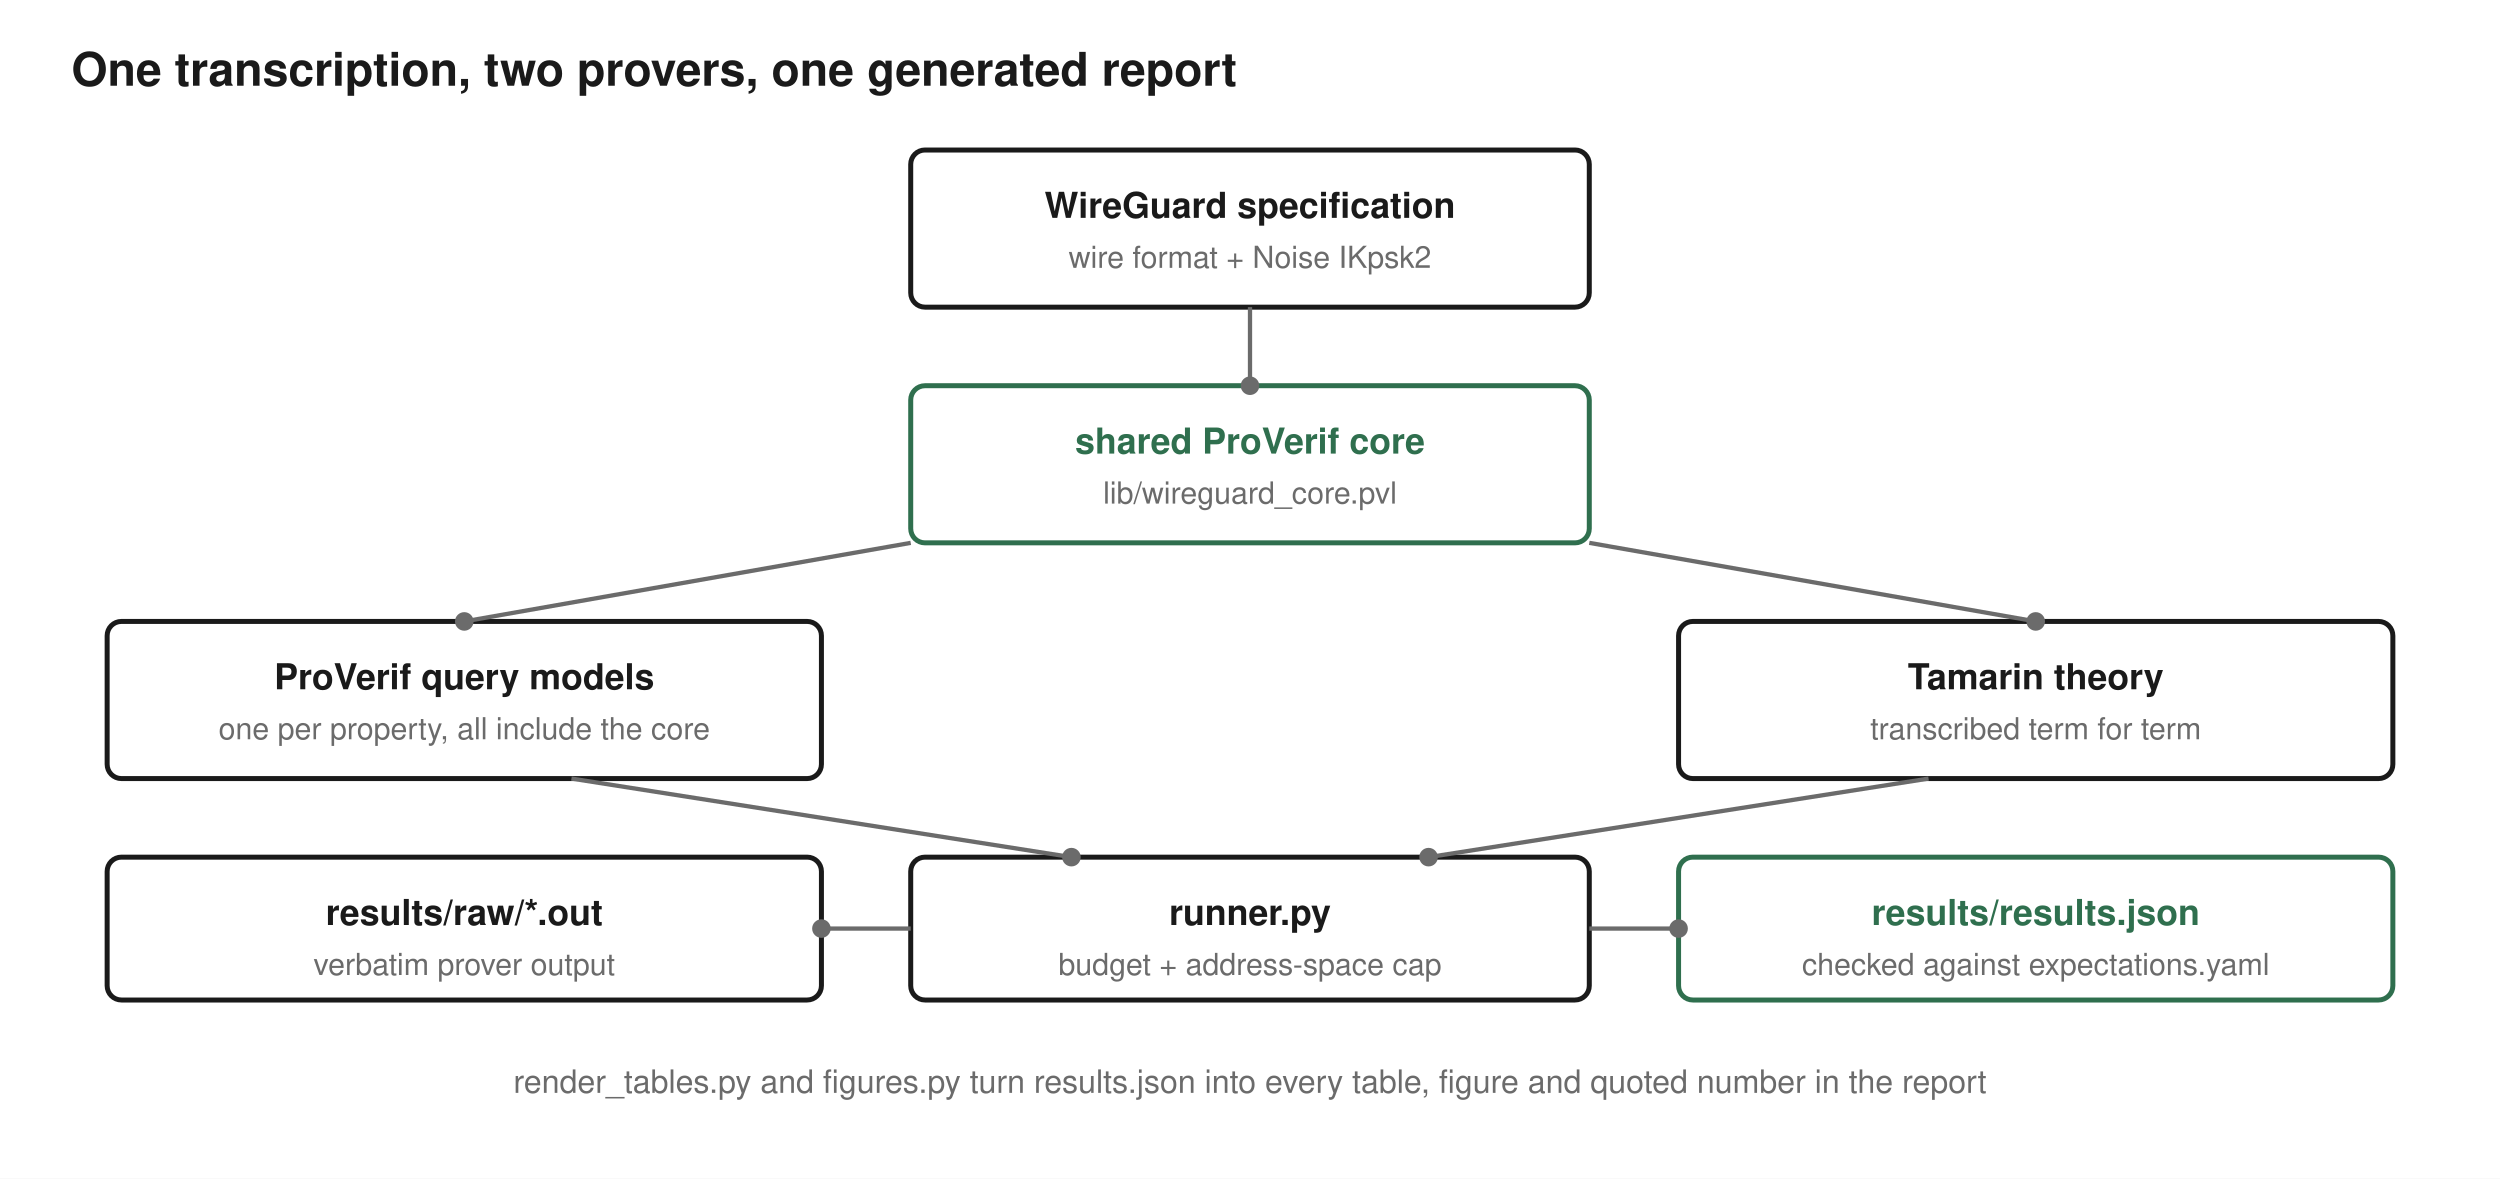
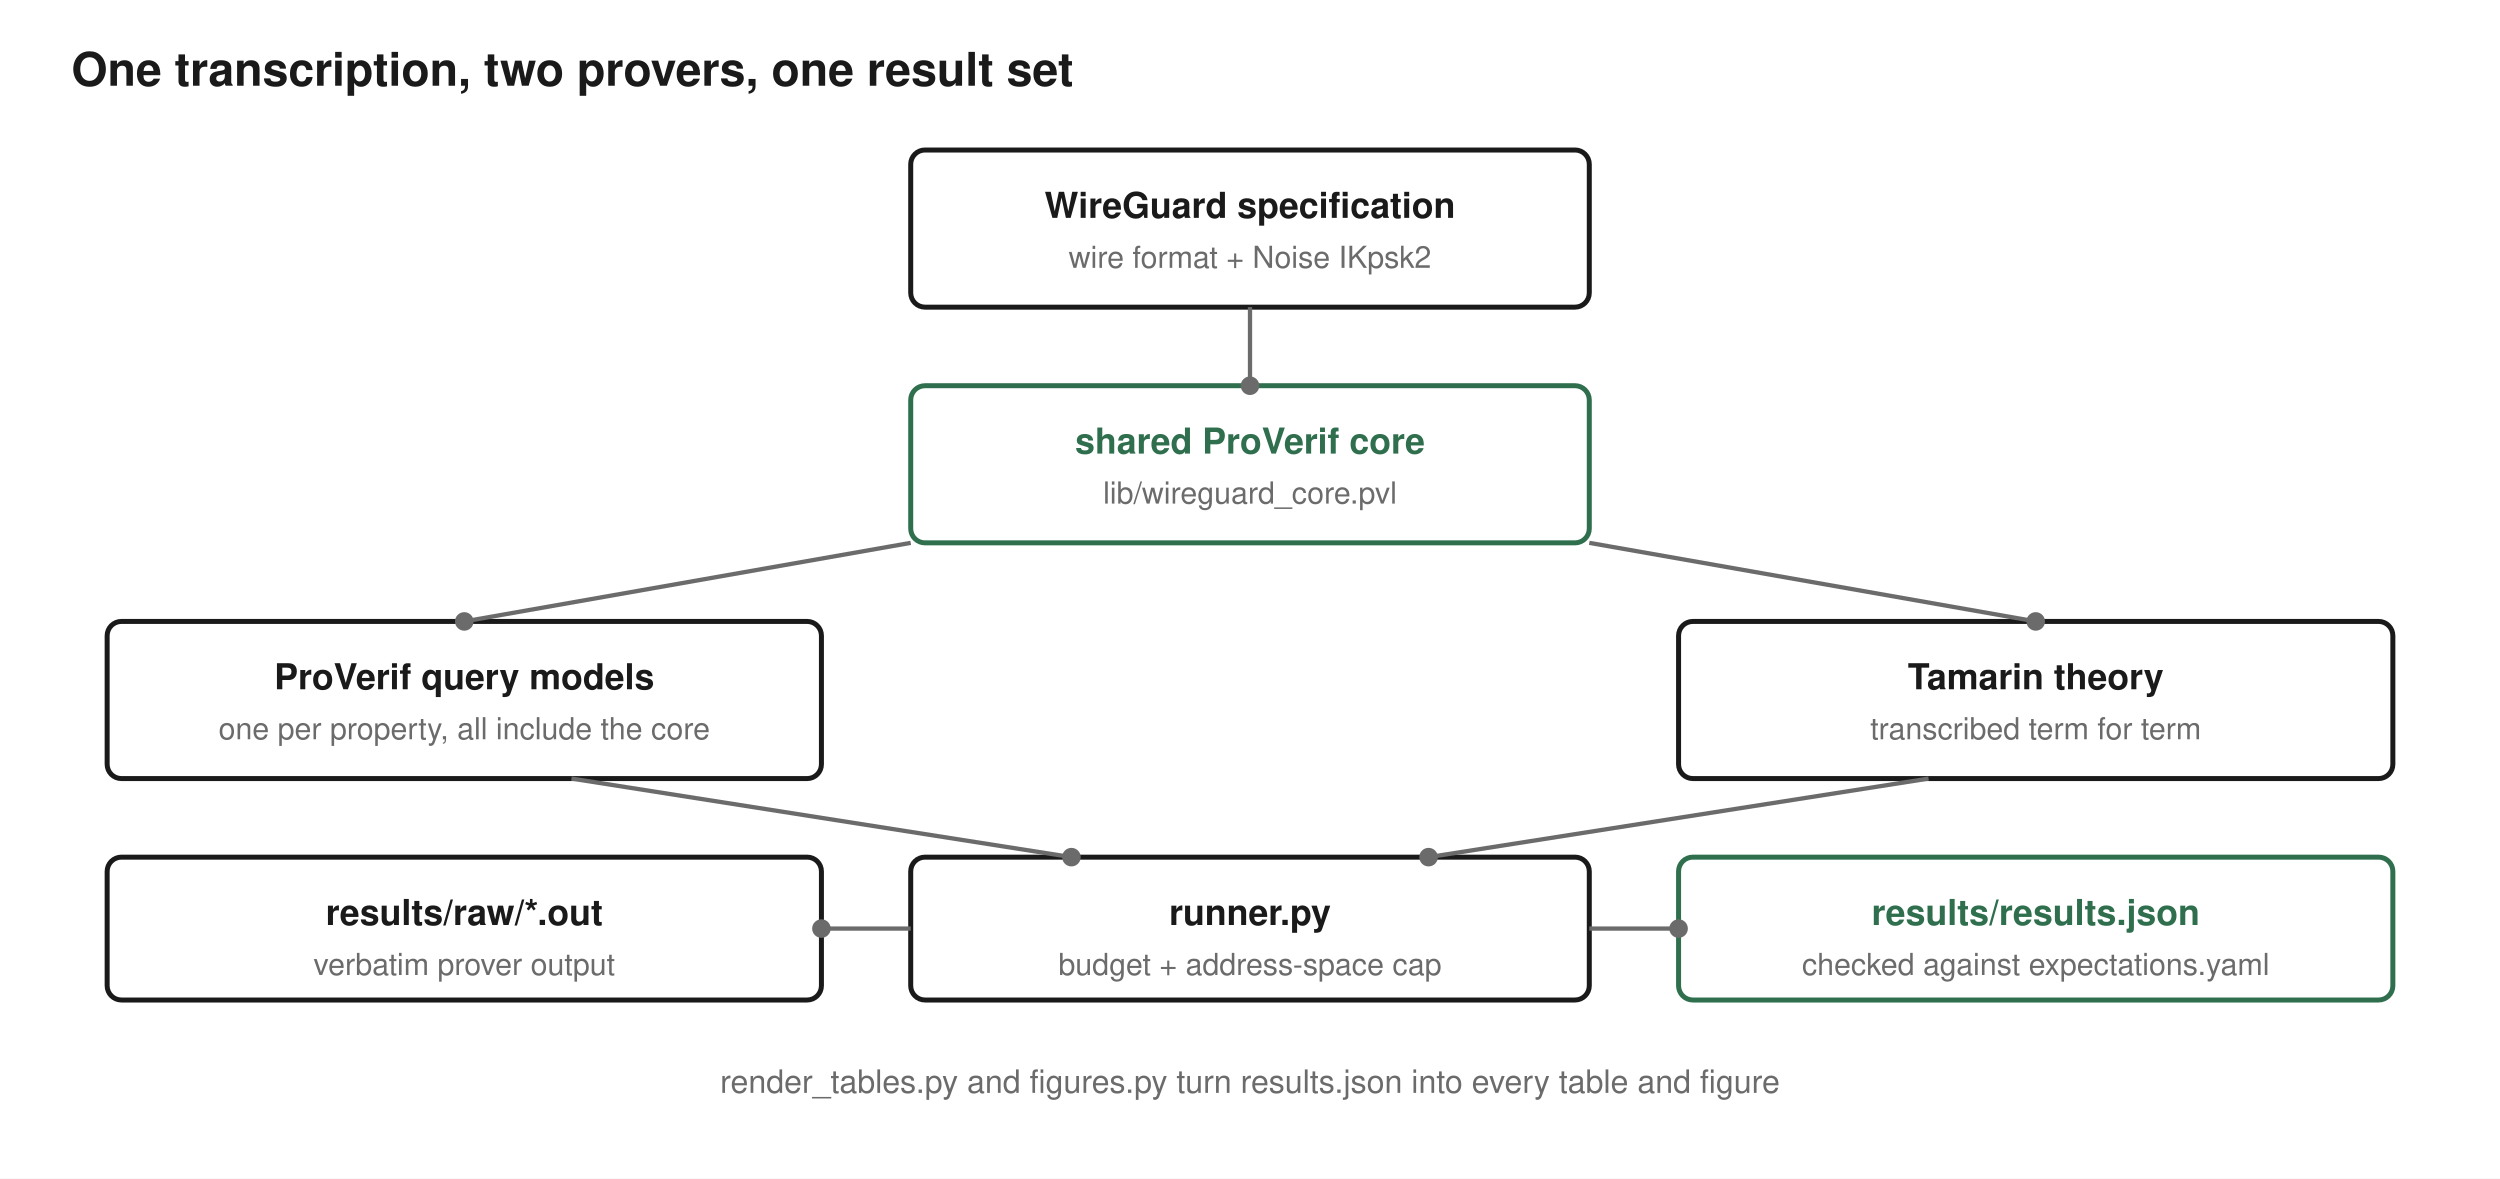
<svg xmlns="http://www.w3.org/2000/svg" width="700" height="330" viewBox="0 0 700 330">
  <rect width="700" height="330" fill="white" />
-   <text x="20" y="24" font-family="Helvetica,Arial,sans-serif" font-size="13" fill="#1a1a1a" text-anchor="start" font-weight="bold">One transcription, two provers, one generated report</text>
+   <text x="20" y="24" font-family="Helvetica,Arial,sans-serif" font-size="13" fill="#1a1a1a" text-anchor="start" font-weight="bold">One transcription, two provers, one result set</text>
  <rect x="255" y="42" width="190" height="44" fill="none" stroke="#1a1a1a" stroke-width="1.4" rx="4" />
  <text x="350.0" y="61" font-family="Helvetica,Arial,sans-serif" font-size="10" fill="#1a1a1a" text-anchor="middle" font-weight="bold">WireGuard specification</text>
  <text x="350.0" y="75" font-family="Helvetica,Arial,sans-serif" font-size="8.5" fill="#6b6b6b" text-anchor="middle" font-weight="normal">wire format + Noise IKpsk2</text>
  <rect x="255" y="108" width="190" height="44" fill="none" stroke="#2f6f4e" stroke-width="1.4" rx="4" />
  <text x="350.0" y="127" font-family="Helvetica,Arial,sans-serif" font-size="10" fill="#2f6f4e" text-anchor="middle" font-weight="bold">shared ProVerif core</text>
  <text x="350.0" y="141" font-family="Helvetica,Arial,sans-serif" font-size="8.5" fill="#6b6b6b" text-anchor="middle" font-weight="normal">lib/wireguard_core.pvl</text>
  <rect x="30" y="174" width="200" height="44" fill="none" stroke="#1a1a1a" stroke-width="1.4" rx="4" />
  <text x="130.0" y="193" font-family="Helvetica,Arial,sans-serif" font-size="10" fill="#1a1a1a" text-anchor="middle" font-weight="bold">ProVerif query models</text>
  <text x="130.0" y="207" font-family="Helvetica,Arial,sans-serif" font-size="8.5" fill="#6b6b6b" text-anchor="middle" font-weight="normal">one per property, all include the core</text>
  <rect x="470" y="174" width="200" height="44" fill="none" stroke="#1a1a1a" stroke-width="1.4" rx="4" />
  <text x="570.0" y="193" font-family="Helvetica,Arial,sans-serif" font-size="10" fill="#1a1a1a" text-anchor="middle" font-weight="bold">Tamarin theory</text>
  <text x="570.0" y="207" font-family="Helvetica,Arial,sans-serif" font-size="8.5" fill="#6b6b6b" text-anchor="middle" font-weight="normal">transcribed term for term</text>
  <rect x="255" y="240" width="190" height="40" fill="none" stroke="#1a1a1a" stroke-width="1.4" rx="4" />
  <text x="350.0" y="259" font-family="Helvetica,Arial,sans-serif" font-size="10" fill="#1a1a1a" text-anchor="middle" font-weight="bold">runner.py</text>
  <text x="350.0" y="273" font-family="Helvetica,Arial,sans-serif" font-size="8.5" fill="#6b6b6b" text-anchor="middle" font-weight="normal">budget + address-space cap</text>
  <rect x="30" y="240" width="200" height="40" fill="none" stroke="#1a1a1a" stroke-width="1.4" rx="4" />
  <text x="130.0" y="259" font-family="Helvetica,Arial,sans-serif" font-size="10" fill="#1a1a1a" text-anchor="middle" font-weight="bold">results/raw/*.out</text>
  <text x="130.0" y="273" font-family="Helvetica,Arial,sans-serif" font-size="8.5" fill="#6b6b6b" text-anchor="middle" font-weight="normal">verbatim prover output</text>
  <rect x="470" y="240" width="200" height="40" fill="none" stroke="#2f6f4e" stroke-width="1.4" rx="4" />
  <text x="570.0" y="259" font-family="Helvetica,Arial,sans-serif" font-size="10" fill="#2f6f4e" text-anchor="middle" font-weight="bold">results/results.json</text>
  <text x="570.0" y="273" font-family="Helvetica,Arial,sans-serif" font-size="8.5" fill="#6b6b6b" text-anchor="middle" font-weight="normal">checked against expectations.yaml</text>
  <line x1="350" y1="86" x2="350" y2="108" stroke="#6b6b6b" stroke-width="1.2" />
  <circle cx="350" cy="108" r="2.6" fill="#6b6b6b" />
  <line x1="255" y1="152" x2="130" y2="174" stroke="#6b6b6b" stroke-width="1.2" />
  <circle cx="130" cy="174" r="2.6" fill="#6b6b6b" />
  <line x1="445" y1="152" x2="570" y2="174" stroke="#6b6b6b" stroke-width="1.2" />
  <circle cx="570" cy="174" r="2.6" fill="#6b6b6b" />
  <line x1="160" y1="218" x2="300" y2="240" stroke="#6b6b6b" stroke-width="1.2" />
  <circle cx="300" cy="240" r="2.6" fill="#6b6b6b" />
  <line x1="540" y1="218" x2="400" y2="240" stroke="#6b6b6b" stroke-width="1.2" />
  <circle cx="400" cy="240" r="2.6" fill="#6b6b6b" />
  <line x1="255" y1="260" x2="230" y2="260" stroke="#6b6b6b" stroke-width="1.2" />
  <circle cx="230" cy="260" r="2.6" fill="#6b6b6b" />
  <line x1="445" y1="260" x2="470" y2="260" stroke="#6b6b6b" stroke-width="1.2" />
  <circle cx="470" cy="260" r="2.6" fill="#6b6b6b" />
-   <text x="350" y="306" font-family="Helvetica,Arial,sans-serif" font-size="9" fill="#6b6b6b" text-anchor="middle" font-weight="normal">render_tables.py and figures.py turn results.json into every table, figure and quoted number in the report</text>
+   <text x="350" y="306" font-family="Helvetica,Arial,sans-serif" font-size="9" fill="#6b6b6b" text-anchor="middle" font-weight="normal">render_tables.py and figures.py turn results.json into every table and figure</text>
</svg>
